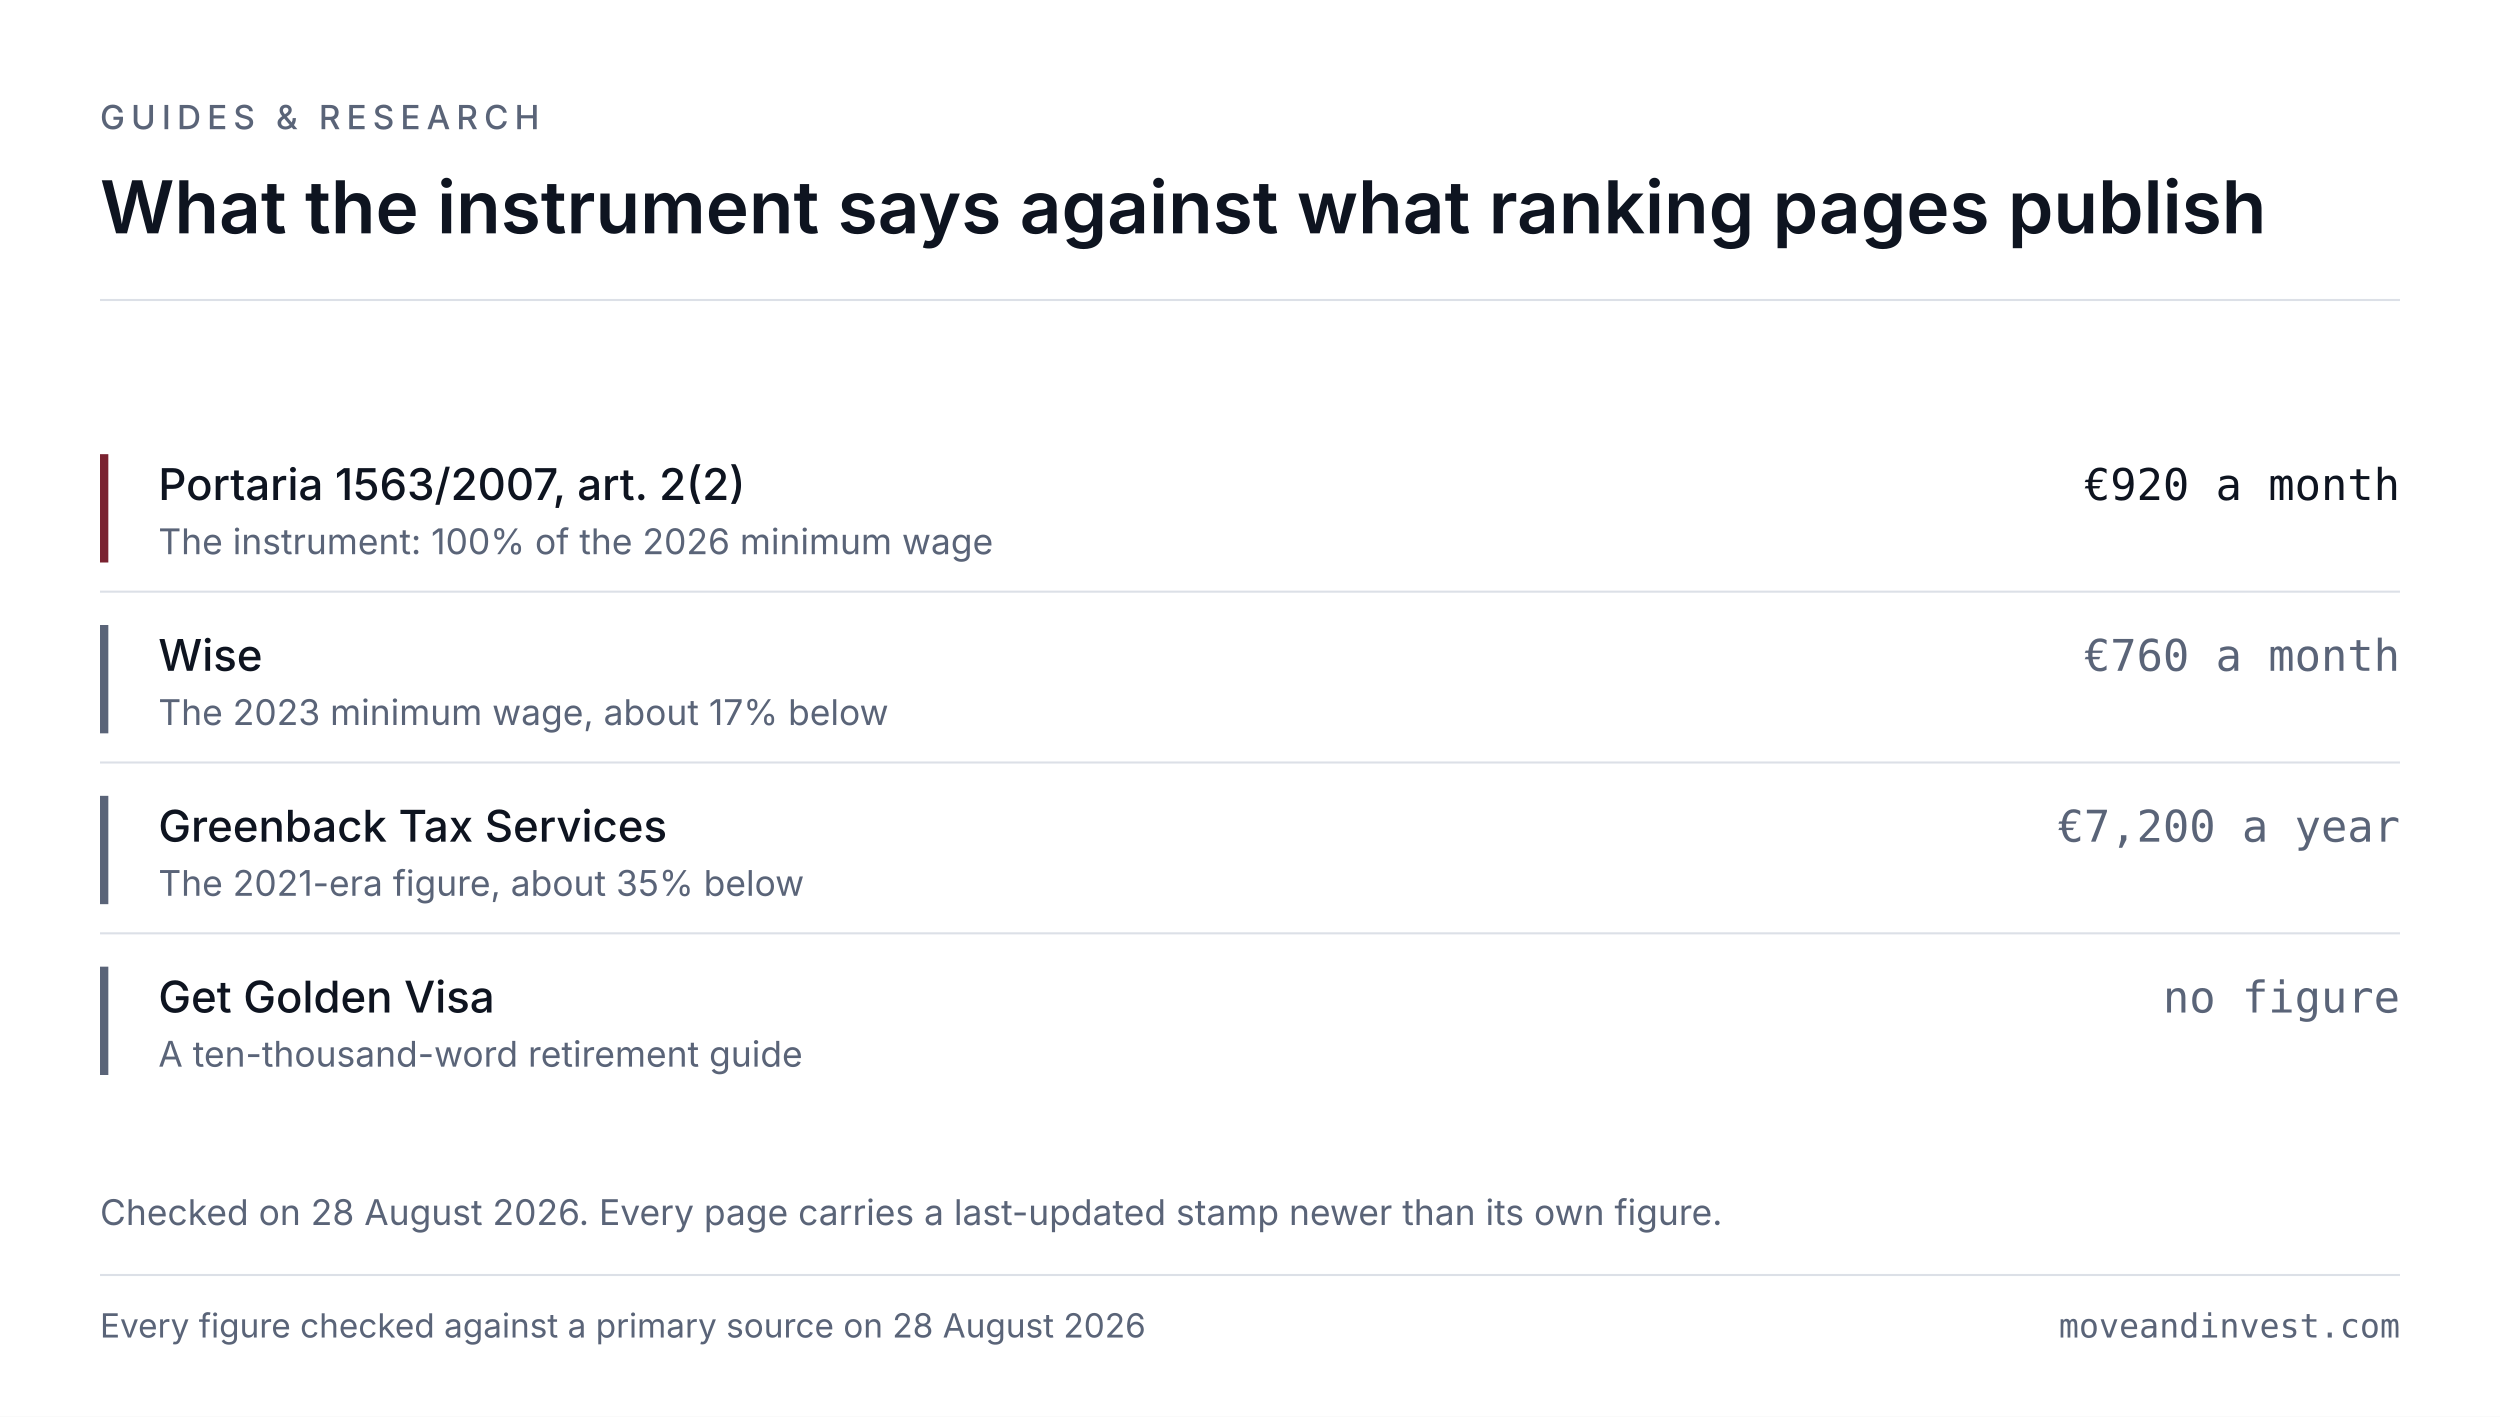
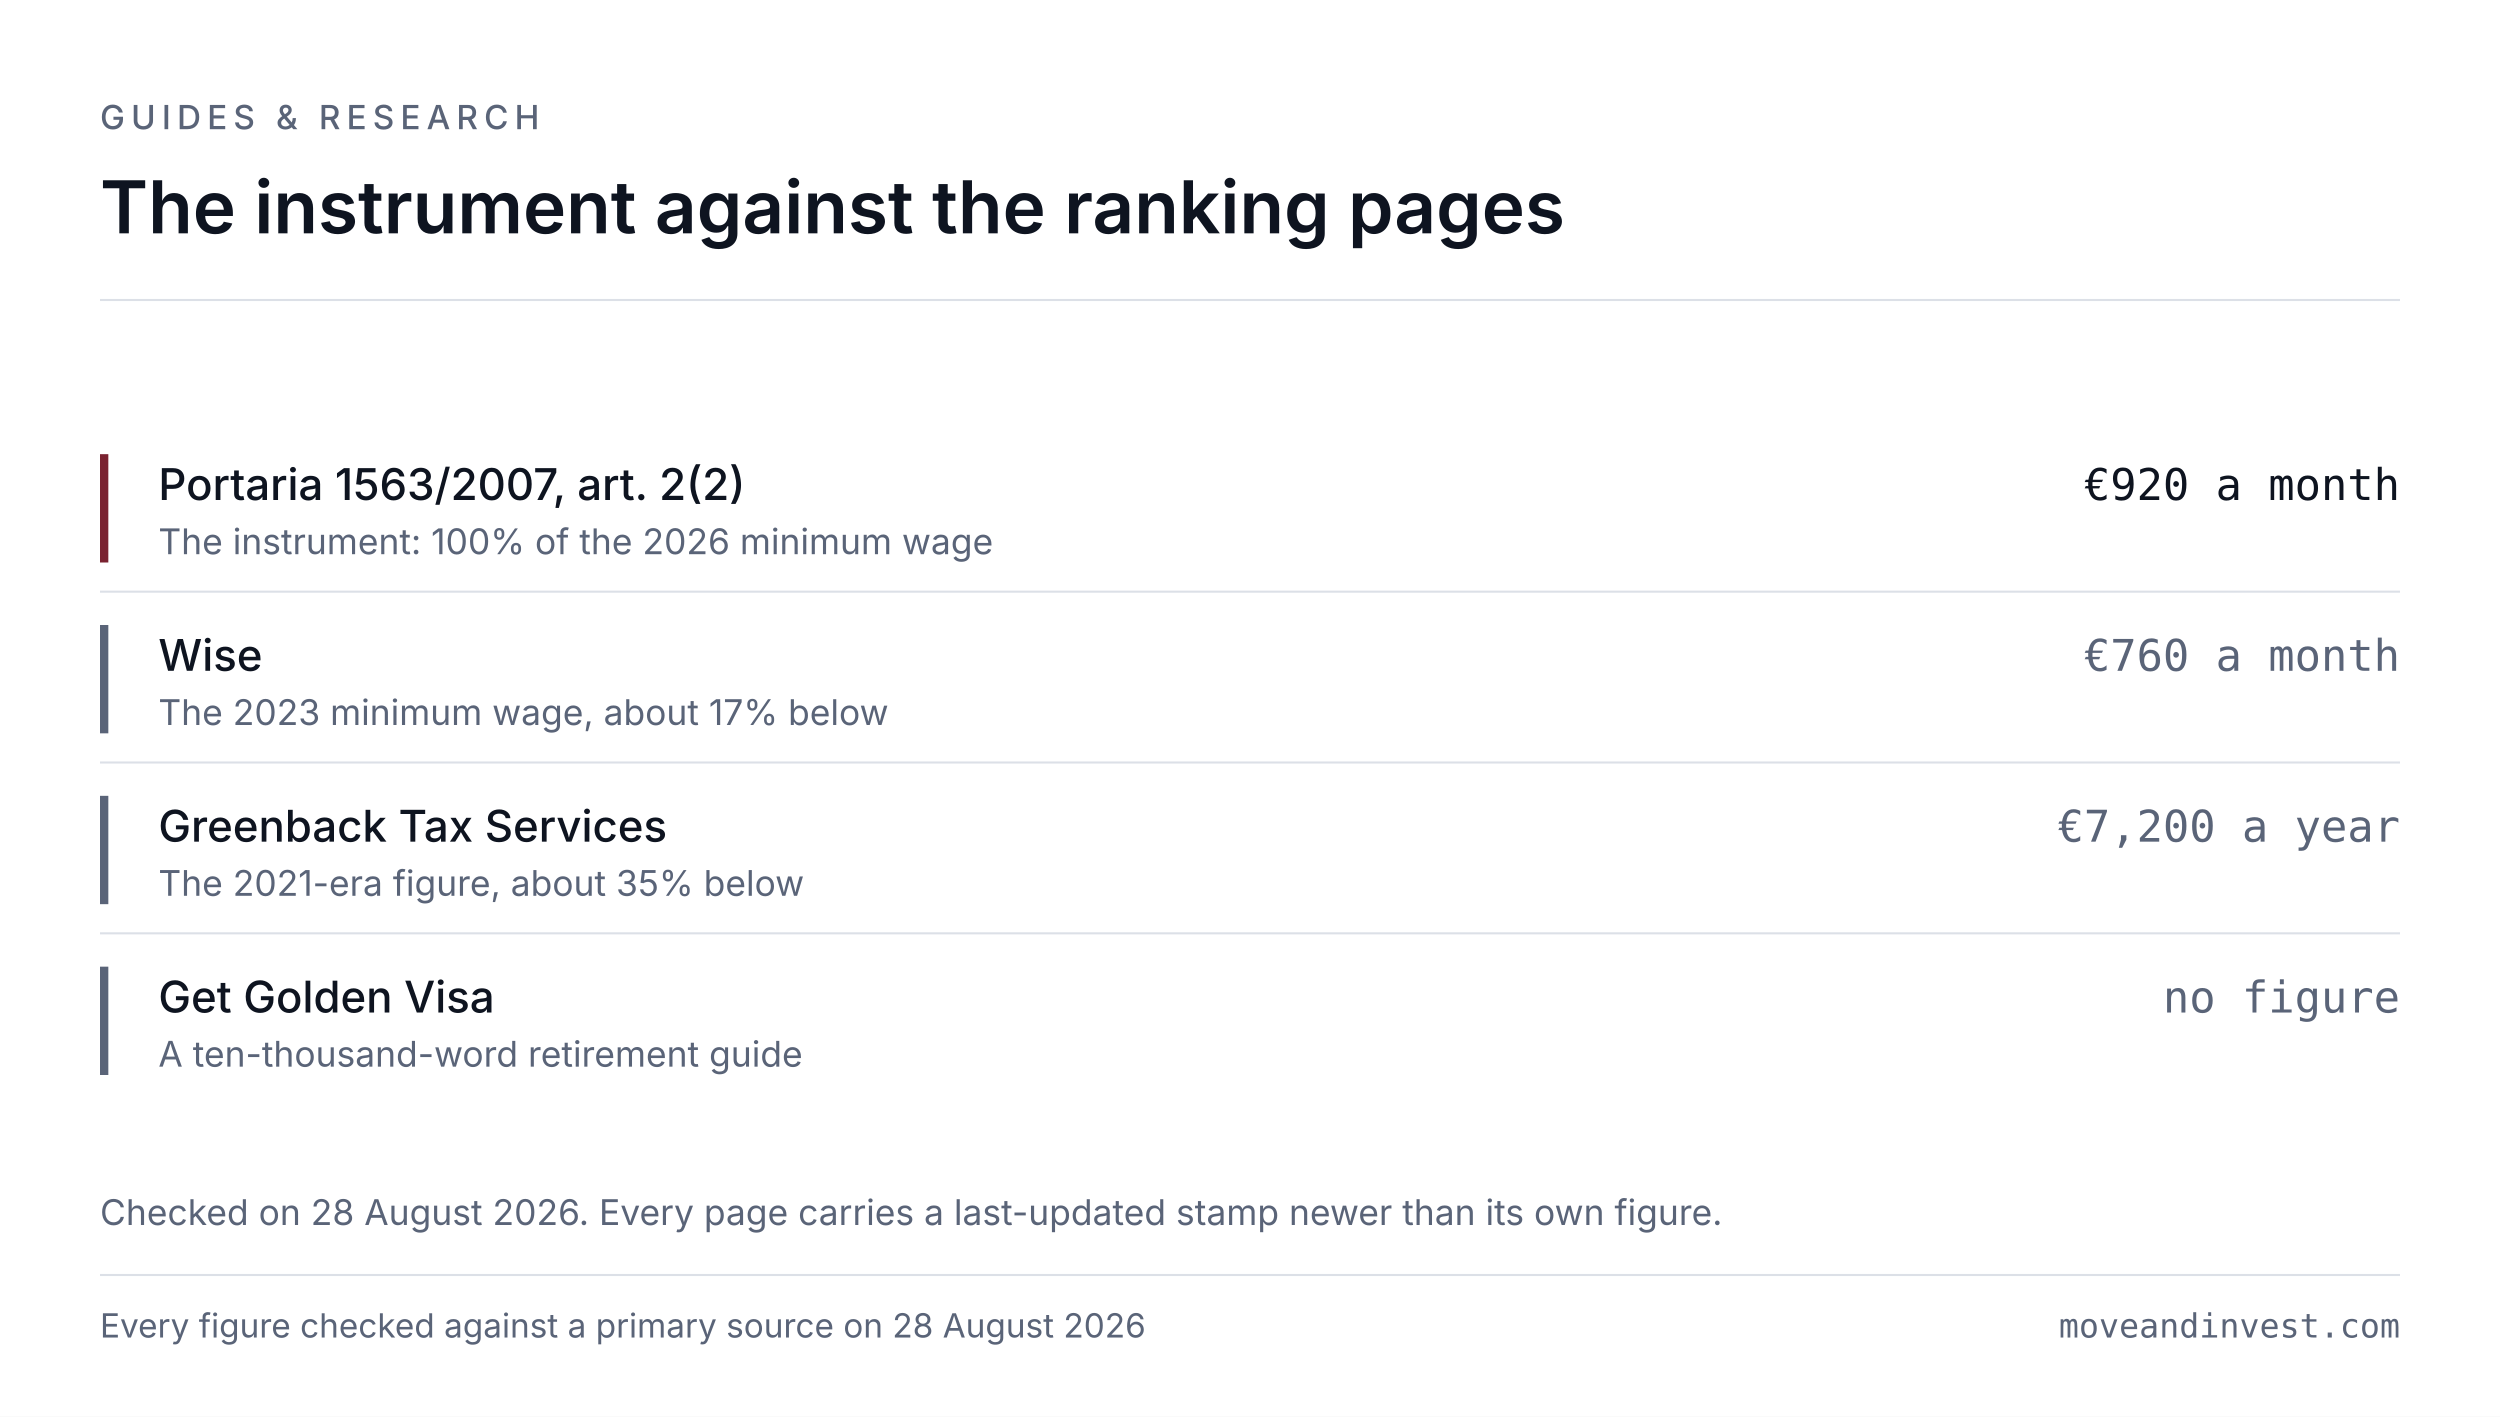
- <svg xmlns="http://www.w3.org/2000/svg" viewBox="0 0 1200 680" width="1200" height="680" role="img" aria-label="What the instrument says against what ranking pages publish">
+ <svg xmlns="http://www.w3.org/2000/svg" viewBox="0 0 1200 680" width="1200" height="680" role="img" aria-label="The instrument against the ranking pages">
  <rect width="1200" height="680" fill="#ffffff" />
  <text x="48" y="62" font-family="Inter, system-ui, sans-serif" font-size="16" font-weight="500" fill="#5a6478" text-anchor="start" letter-spacing="2.93">GUIDES &amp; RESEARCH</text>
-   <text x="48" y="112" font-family="Inter, system-ui, sans-serif" font-size="35" font-weight="600" fill="#0e1420" text-anchor="start">What the instrument says against what ranking pages publish</text>
+   <text x="48" y="112" font-family="Inter, system-ui, sans-serif" font-size="35" font-weight="600" fill="#0e1420" text-anchor="start">The instrument against the ranking pages</text>
  <line x1="48" y1="144" x2="1152" y2="144" stroke="#dce0e7" stroke-width="1" />
  <rect x="48" y="218" width="4" height="52" fill="#7a2230" />
  <text x="76" y="240" font-family="Inter, system-ui, sans-serif" font-size="21" font-weight="500" fill="#0e1420" text-anchor="start">Portaria 1563/2007, art. 2(2)</text>
  <text x="76" y="266" font-family="Inter, system-ui, sans-serif" font-size="17" font-weight="400" fill="#5a6478" text-anchor="start">The instrument: 100% of the 2026 minimum wage</text>
  <text x="1152" y="240" font-family="'JetBrains Mono', ui-monospace, monospace" font-size="21" font-weight="400" fill="#0e1420" text-anchor="end">€920 a month</text>
  <line x1="48" y1="284" x2="1152" y2="284" stroke="#dce0e7" stroke-width="1" />
  <rect x="48" y="300" width="4" height="52" fill="#5a6478" />
  <text x="76" y="322" font-family="Inter, system-ui, sans-serif" font-size="21" font-weight="500" fill="#0e1420" text-anchor="start">Wise</text>
  <text x="76" y="348" font-family="Inter, system-ui, sans-serif" font-size="17" font-weight="400" fill="#5a6478" text-anchor="start">The 2023 minimum wage, about 17% below</text>
  <text x="1152" y="322" font-family="'JetBrains Mono', ui-monospace, monospace" font-size="21" font-weight="400" fill="#5a6478" text-anchor="end">€760 a month</text>
  <line x1="48" y1="366" x2="1152" y2="366" stroke="#dce0e7" stroke-width="1" />
  <rect x="48" y="382" width="4" height="52" fill="#5a6478" />
  <text x="76" y="404" font-family="Inter, system-ui, sans-serif" font-size="21" font-weight="500" fill="#0e1420" text-anchor="start">Greenback Tax Services</text>
  <text x="76" y="430" font-family="Inter, system-ui, sans-serif" font-size="17" font-weight="400" fill="#5a6478" text-anchor="start">The 2021-era figure, about 35% below</text>
  <text x="1152" y="404" font-family="'JetBrains Mono', ui-monospace, monospace" font-size="21" font-weight="400" fill="#5a6478" text-anchor="end">€7,200 a year</text>
  <line x1="48" y1="448" x2="1152" y2="448" stroke="#dce0e7" stroke-width="1" />
  <rect x="48" y="464" width="4" height="52" fill="#5a6478" />
  <text x="76" y="486" font-family="Inter, system-ui, sans-serif" font-size="21" font-weight="500" fill="#0e1420" text-anchor="start">Get Golden Visa</text>
  <text x="76" y="512" font-family="Inter, system-ui, sans-serif" font-size="17" font-weight="400" fill="#5a6478" text-anchor="start">A ten-thousand-word retirement guide</text>
  <text x="1152" y="486" font-family="'JetBrains Mono', ui-monospace, monospace" font-size="21" font-weight="400" fill="#5a6478" text-anchor="end">no figure</text>
  <text x="48" y="588" font-family="Inter, system-ui, sans-serif" font-size="17" font-weight="400" fill="#5a6478" text-anchor="start">Checked on 28 August 2026. Every page carries a last-updated stamp newer than its own figure.</text>
  <line x1="48" y1="612" x2="1152" y2="612" stroke="#dce0e7" stroke-width="1" />
  <text x="48" y="642" font-family="Inter, system-ui, sans-serif" font-size="16" font-weight="400" fill="#5a6478" text-anchor="start">Every figure checked against a primary source on 28 August 2026</text>
  <text x="1152" y="642" font-family="'JetBrains Mono', ui-monospace, monospace" font-size="16" font-weight="400" fill="#5a6478" text-anchor="end">moveandinvest.com</text>
</svg>
